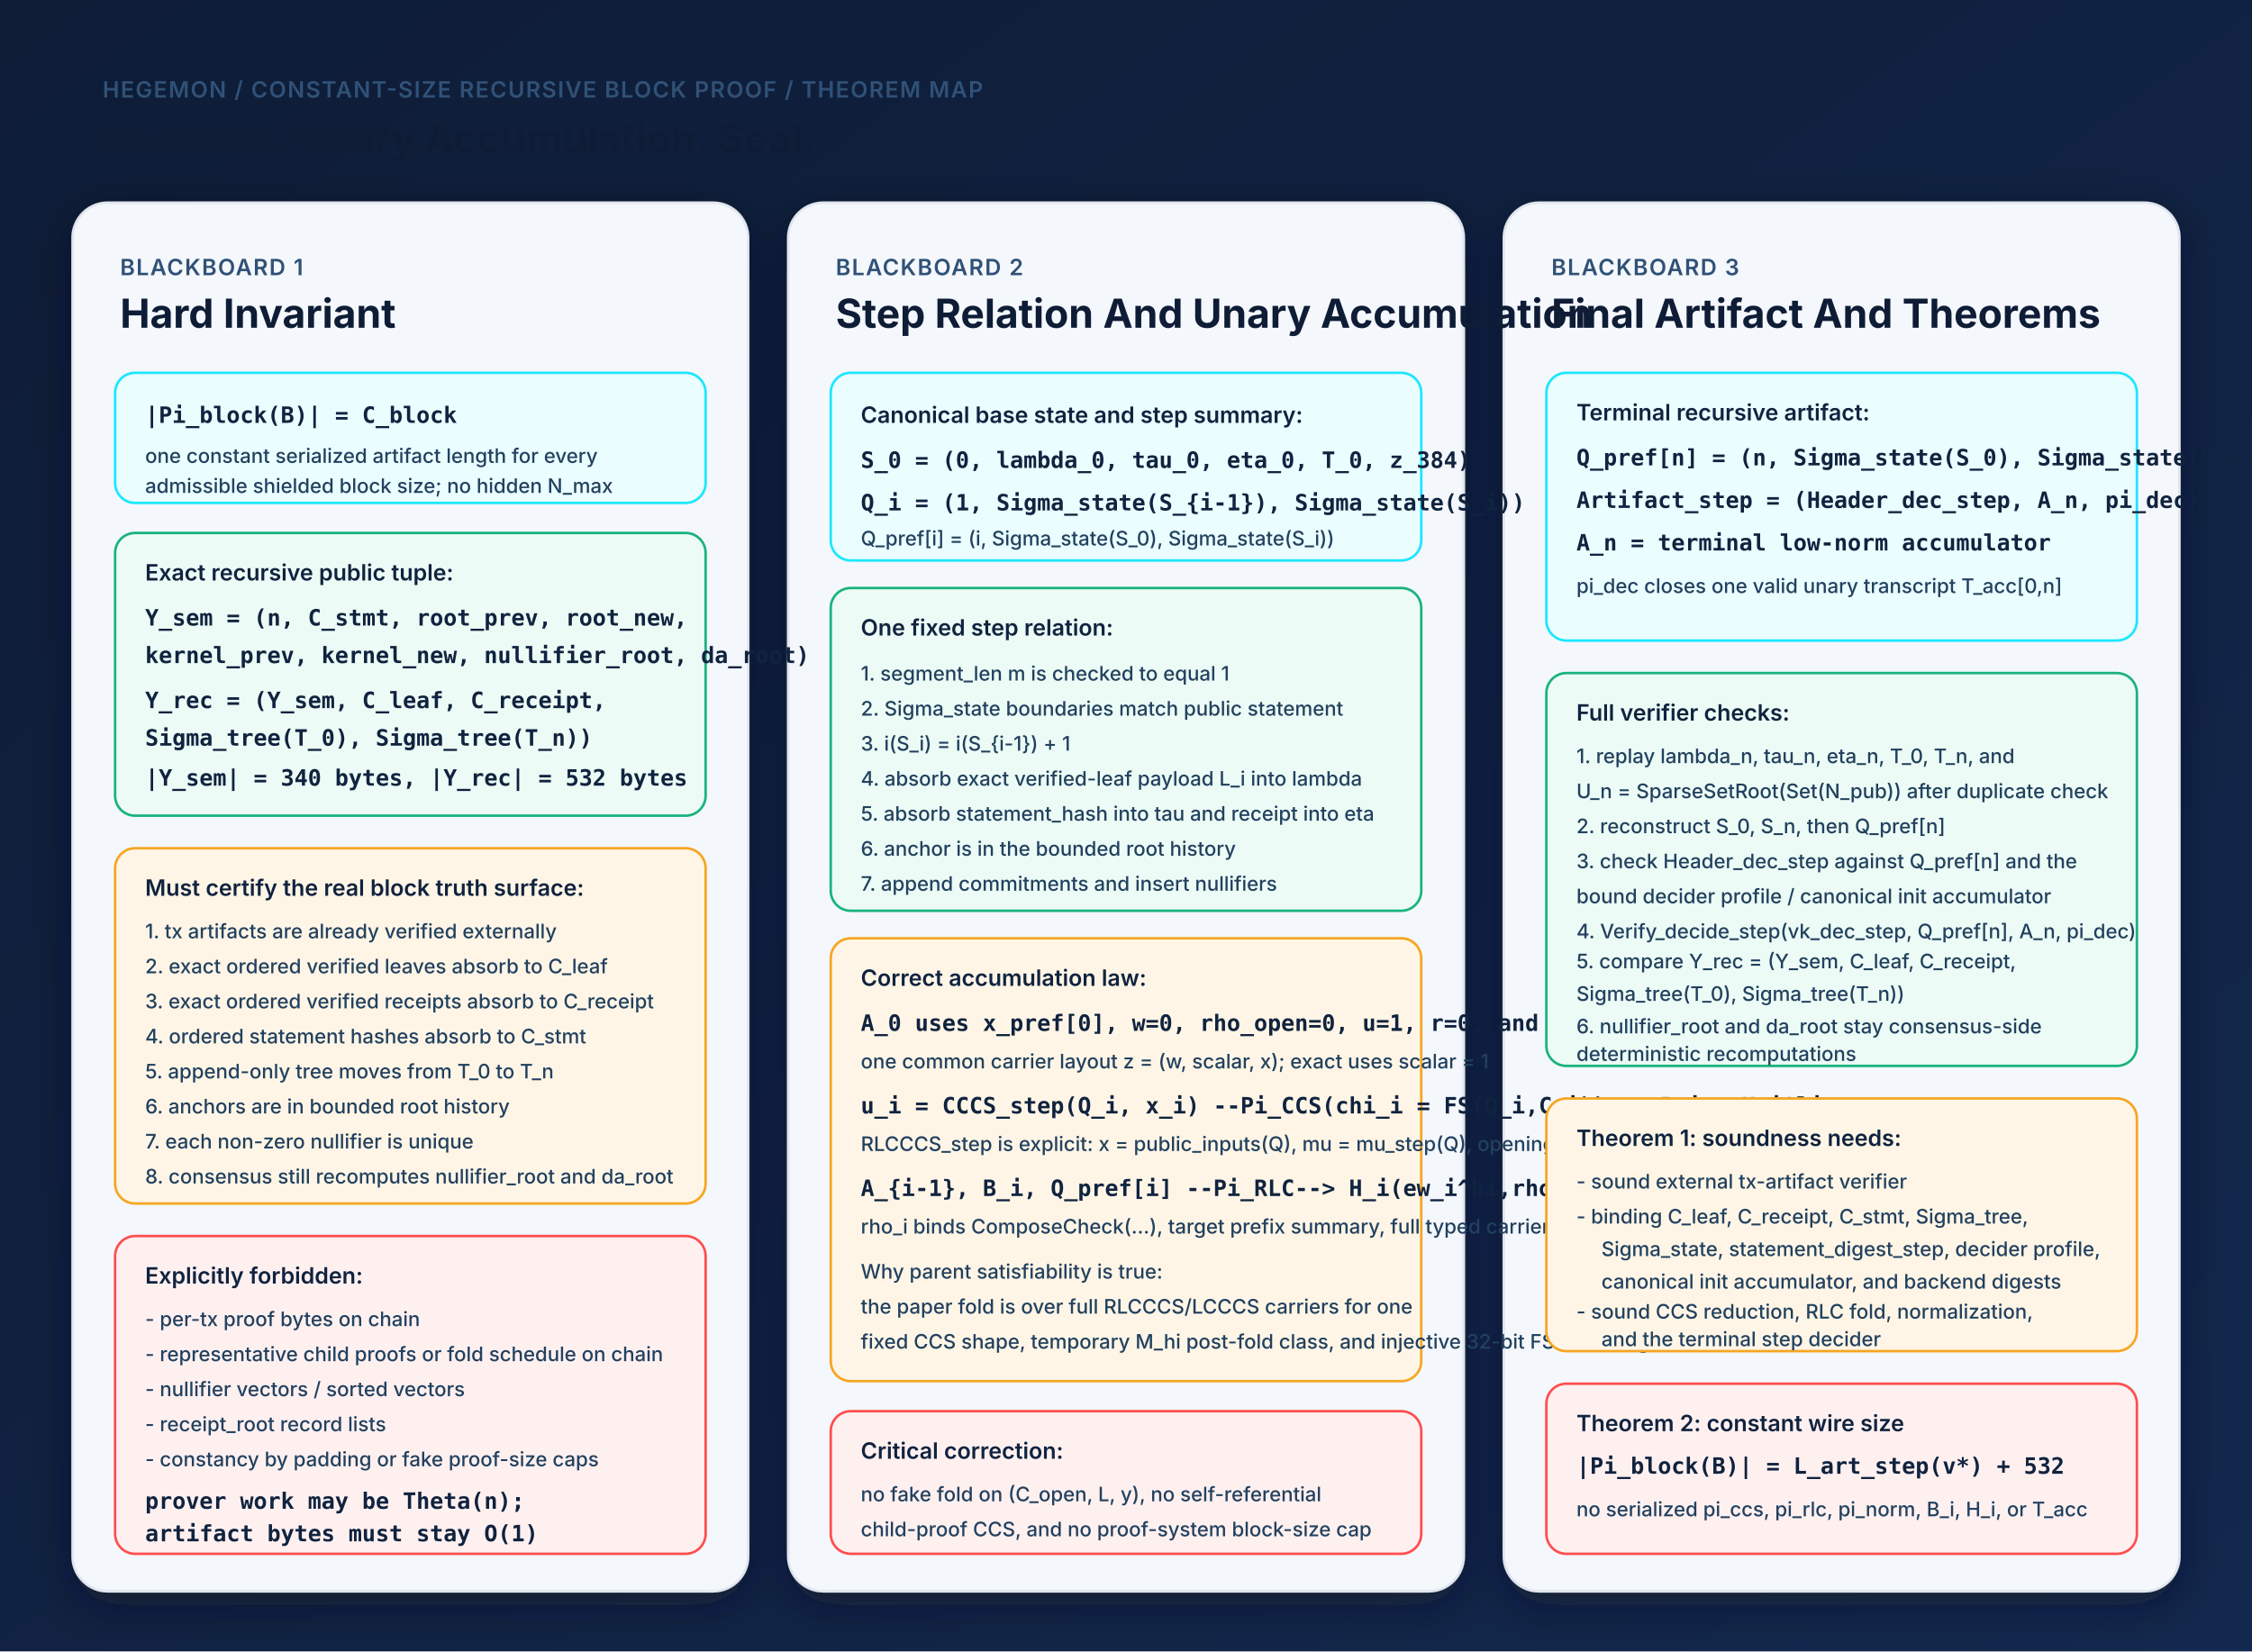
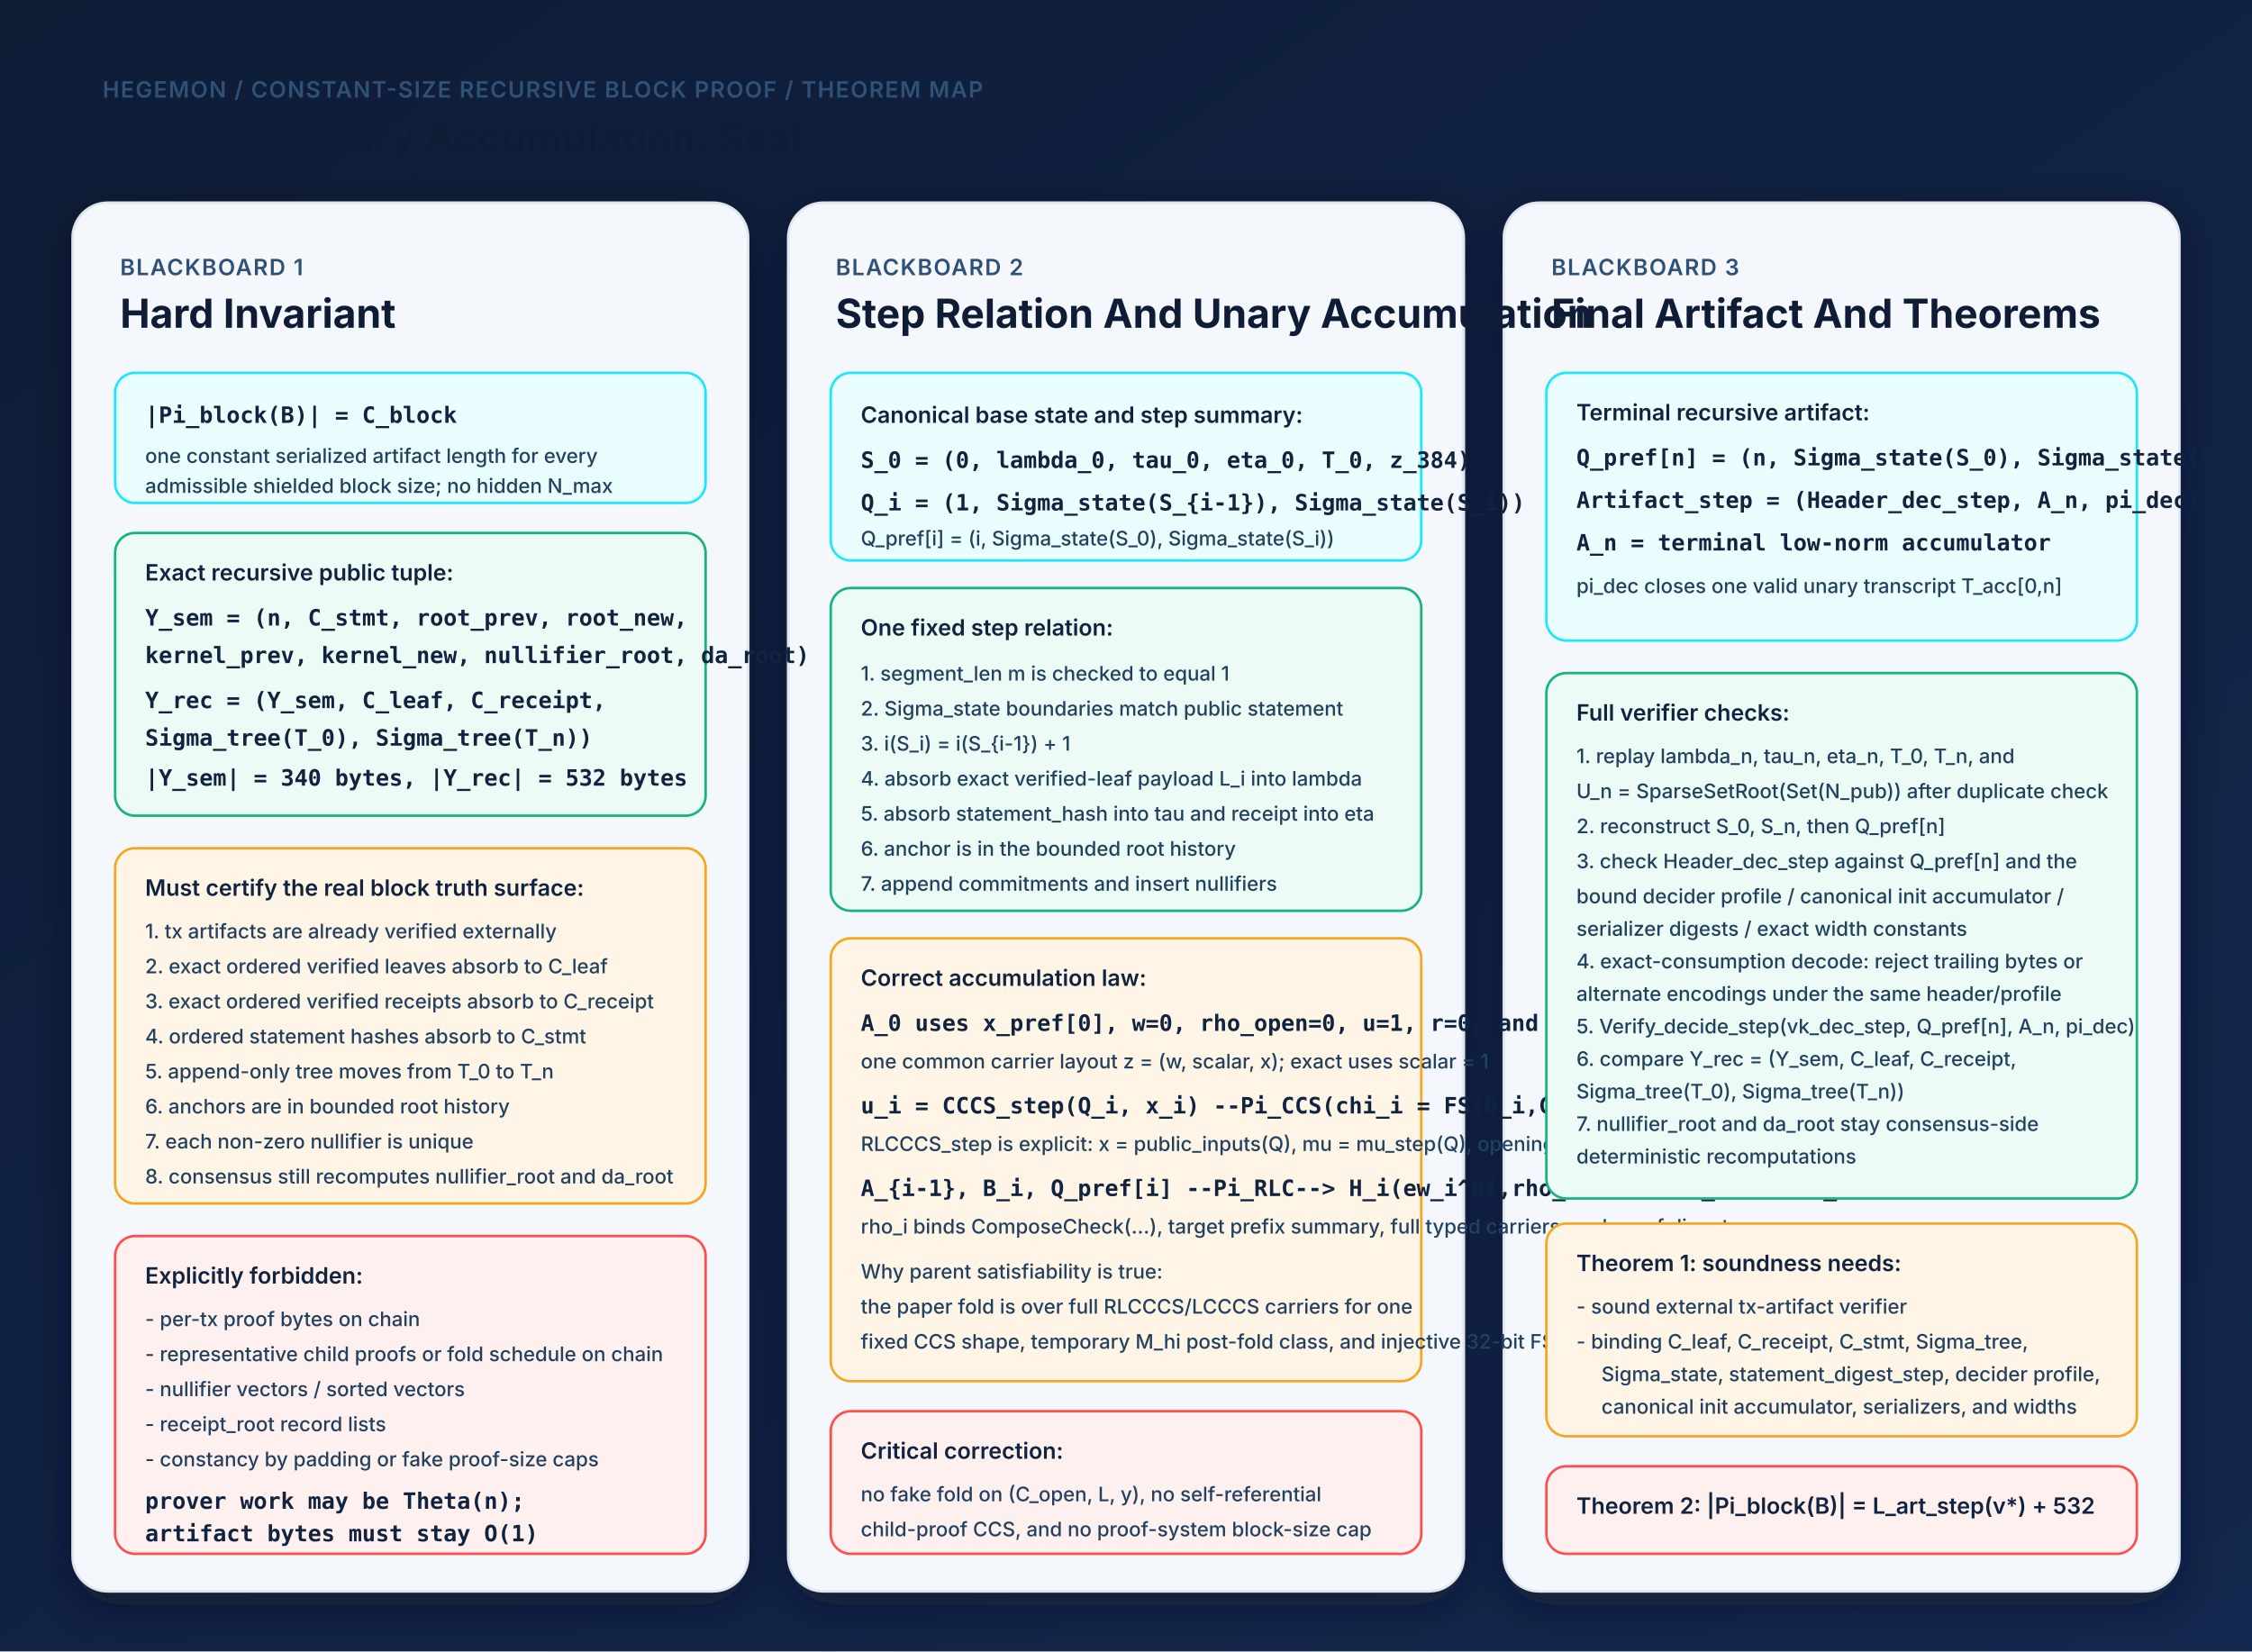
<svg xmlns="http://www.w3.org/2000/svg" width="1800" height="1320" viewBox="0 0 1800 1320" role="img" aria-labelledby="title desc">
  <defs>
    <linearGradient id="bg" x1="0" y1="0" x2="1" y2="1">
      <stop offset="0%" stop-color="#0E1C36" />
      <stop offset="100%" stop-color="#13284E" />
    </linearGradient>
    <filter id="shadow" x="-20%" y="-20%" width="140%" height="140%">
      <feDropShadow dx="0" dy="10" stdDeviation="16" flood-color="#081224" flood-opacity="0.5" />
    </filter>
    <style>
      .board { fill: #F4F7FB; stroke: #E1E6EE; stroke-width: 2; rx: 28; }
      .title { font: 700 32px 'Space Grotesk', Inter, sans-serif; fill: #0E1C36; }
      .subtitle { font: 600 18px 'Space Grotesk', Inter, sans-serif; fill: #305177; letter-spacing: 1px; }
      .body { font: 600 18px 'Space Grotesk', Inter, sans-serif; fill: #10233F; }
      .mono { font: 600 18px 'JetBrains Mono', monospace; fill: #10233F; }
      .small { font: 500 16px 'Space Grotesk', Inter, sans-serif; fill: #22415F; }
      .chip { fill: #EAFDFF; stroke: #1BE7FF; stroke-width: 2; rx: 16; }
      .good { fill: #ECFBF5; stroke: #19B37E; stroke-width: 2; rx: 16; }
      .warn { fill: #FFF5E6; stroke: #F5A623; stroke-width: 2; rx: 16; }
      .bad { fill: #FFF0F0; stroke: #FF4E4E; stroke-width: 2; rx: 16; }
    </style>
  </defs>
  <rect x="0" y="0" width="1800" height="1320" fill="url(#bg)" />
  <text x="82" y="78" class="subtitle" fill="#F4F7FB">HEGEMON / CONSTANT-SIZE RECURSIVE BLOCK PROOF / THEOREM MAP</text>
  <text x="82" y="122" class="title" fill="#F4F7FB">Invariant. Unary Accumulation. Seal.</text>
  <g filter="url(#shadow)">
    <rect x="58" y="162" width="540" height="1110" class="board" />
    <rect x="630" y="162" width="540" height="1110" class="board" />
    <rect x="1202" y="162" width="540" height="1110" class="board" />
  </g>
  <g>
    <text x="96" y="220" class="subtitle">BLACKBOARD 1</text>
    <text x="96" y="262" class="title">Hard Invariant</text>
    <rect x="92" y="298" width="472" height="104" class="chip" />
    <text x="116" y="338" class="mono">|Pi_block(B)| = C_block</text>
    <text x="116" y="370" class="small">one constant serialized artifact length for every</text>
    <text x="116" y="394" class="small">admissible shielded block size; no hidden N_max</text>
    <rect x="92" y="426" width="472" height="226" class="good" />
    <text x="116" y="464" class="body">Exact recursive public tuple:</text>
    <text x="116" y="500" class="mono">Y_sem = (n, C_stmt, root_prev, root_new,</text>
    <text x="116" y="530" class="mono"> kernel_prev, kernel_new, nullifier_root, da_root)</text>
    <text x="116" y="566" class="mono">Y_rec = (Y_sem, C_leaf, C_receipt,</text>
    <text x="116" y="596" class="mono">         Sigma_tree(T_0), Sigma_tree(T_n))</text>
    <text x="116" y="628" class="mono">|Y_sem| = 340 bytes, |Y_rec| = 532 bytes</text>
    <rect x="92" y="678" width="472" height="284" class="warn" />
    <text x="116" y="716" class="body">Must certify the real block truth surface:</text>
    <text x="116" y="750" class="small">1. tx artifacts are already verified externally</text>
    <text x="116" y="778" class="small">2. exact ordered verified leaves absorb to C_leaf</text>
    <text x="116" y="806" class="small">3. exact ordered verified receipts absorb to C_receipt</text>
    <text x="116" y="834" class="small">4. ordered statement hashes absorb to C_stmt</text>
    <text x="116" y="862" class="small">5. append-only tree moves from T_0 to T_n</text>
    <text x="116" y="890" class="small">6. anchors are in bounded root history</text>
    <text x="116" y="918" class="small">7. each non-zero nullifier is unique</text>
    <text x="116" y="946" class="small">8. consensus still recomputes nullifier_root and da_root</text>
    <rect x="92" y="988" width="472" height="254" class="bad" />
    <text x="116" y="1026" class="body">Explicitly forbidden:</text>
    <text x="116" y="1060" class="small">- per-tx proof bytes on chain</text>
    <text x="116" y="1088" class="small">- representative child proofs or fold schedule on chain</text>
    <text x="116" y="1116" class="small">- nullifier vectors / sorted vectors</text>
    <text x="116" y="1144" class="small">- receipt_root record lists</text>
    <text x="116" y="1172" class="small">- constancy by padding or fake proof-size caps</text>
    <text x="116" y="1206" class="mono">prover work may be Theta(n);</text>
    <text x="116" y="1232" class="mono">artifact bytes must stay O(1)</text>
  </g>
  <g>
    <text x="668" y="220" class="subtitle">BLACKBOARD 2</text>
    <text x="668" y="262" class="title">Step Relation And Unary Accumulation</text>
    <rect x="664" y="298" width="472" height="150" class="chip" />
    <text x="688" y="338" class="body">Canonical base state and step summary:</text>
    <text x="688" y="374" class="mono">S_0 = (0, lambda_0, tau_0, eta_0, T_0, z_384)</text>
    <text x="688" y="408" class="mono">Q_i = (1, Sigma_state(S_{i-1}), Sigma_state(S_i))</text>
    <text x="688" y="436" class="small">Q_pref[i] = (i, Sigma_state(S_0), Sigma_state(S_i))</text>
    <rect x="664" y="470" width="472" height="258" class="good" />
    <text x="688" y="508" class="body">One fixed step relation:</text>
    <text x="688" y="544" class="small">1. segment_len m is checked to equal 1</text>
    <text x="688" y="572" class="small">2. Sigma_state boundaries match public statement</text>
    <text x="688" y="600" class="small">3. i(S_i) = i(S_{i-1}) + 1</text>
    <text x="688" y="628" class="small">4. absorb exact verified-leaf payload L_i into lambda</text>
    <text x="688" y="656" class="small">5. absorb statement_hash into tau and receipt into eta</text>
    <text x="688" y="684" class="small">6. anchor is in the bounded root history</text>
    <text x="688" y="712" class="small">7. append commitments and insert nullifiers</text>
    <rect x="664" y="750" width="472" height="354" class="warn" />
    <text x="688" y="788" class="body">Correct accumulation law:</text>
    <text x="688" y="824" class="mono">A_0 uses x_pref[0], w=0, rho_open=0, u=1, r=0, and derived v_j values</text>
    <text x="688" y="854" class="small">one common carrier layout z = (w, scalar, x); exact uses scalar = 1</text>
    <text x="688" y="890" class="mono">u_i = CCCS_step(Q_i, x_i) --Pi_CCS(chi_i = FS(Q_i,C_i))--&gt; B_i = U_i^lin</text>
    <text x="688" y="920" class="small">RLCCCS_step is explicit: x = public_inputs(Q), mu = mu_step(Q), openings are private witness data</text>
    <text x="688" y="956" class="mono">A_{i-1}, B_i, Q_pref[i] --Pi_RLC--&gt; H_i(ew_i^hi,rho_i^hi) --Pi_DEC--&gt; A_i</text>
    <text x="688" y="986" class="small">rho_i binds ComposeCheck(...), target prefix summary, full typed carriers, and proof digest</text>
    <text x="688" y="1022" class="small">Why parent satisfiability is true:</text>
    <text x="688" y="1050" class="small">the paper fold is over full RLCCCS/LCCCS carriers for one</text>
    <text x="688" y="1078" class="small">fixed CCS shape, temporary M_hi post-fold class, and injective 32-bit FS encoding</text>
    <rect x="664" y="1128" width="472" height="114" class="bad" />
    <text x="688" y="1166" class="body">Critical correction:</text>
    <text x="688" y="1200" class="small">no fake fold on (C_open, L, y), no self-referential</text>
    <text x="688" y="1228" class="small">child-proof CCS, and no proof-system block-size cap</text>
  </g>
  <g>
    <text x="1240" y="220" class="subtitle">BLACKBOARD 3</text>
    <text x="1240" y="262" class="title">Final Artifact And Theorems</text>
    <rect x="1236" y="298" width="472" height="214" class="chip" />
    <text x="1260" y="336" class="body">Terminal recursive artifact:</text>
    <text x="1260" y="372" class="mono">Q_pref[n] = (n, Sigma_state(S_0), Sigma_state(S_n))</text>
    <text x="1260" y="406" class="mono">Artifact_step = (Header_dec_step, A_n, pi_dec)</text>
    <text x="1260" y="440" class="mono">A_n = terminal low-norm accumulator</text>
    <text x="1260" y="474" class="small">pi_dec closes one valid unary transcript T_acc[0,n]</text>
-     <rect x="1236" y="538" width="472" height="314" class="good" />
+     <rect x="1236" y="538" width="472" height="420" class="good" />
    <text x="1260" y="576" class="body">Full verifier checks:</text>
    <text x="1260" y="610" class="small">1. replay lambda_n, tau_n, eta_n, T_0, T_n, and</text>
    <text x="1260" y="638" class="small">   U_n = SparseSetRoot(Set(N_pub)) after duplicate check</text>
    <text x="1260" y="666" class="small">2. reconstruct S_0, S_n, then Q_pref[n]</text>
    <text x="1260" y="694" class="small">3. check Header_dec_step against Q_pref[n] and the</text>
-     <text x="1260" y="722" class="small">   bound decider profile / canonical init accumulator</text>
-     <text x="1260" y="750" class="small">4. Verify_decide_step(vk_dec_step, Q_pref[n], A_n, pi_dec)</text>
-     <text x="1260" y="774" class="small">5. compare Y_rec = (Y_sem, C_leaf, C_receipt,</text>
-     <text x="1260" y="800" class="small">   Sigma_tree(T_0), Sigma_tree(T_n))</text>
-     <text x="1260" y="826" class="small">6. nullifier_root and da_root stay consensus-side</text>
-     <text x="1260" y="848" class="small">   deterministic recomputations</text>
-     <rect x="1236" y="878" width="472" height="202" class="warn" />
-     <text x="1260" y="916" class="body">Theorem 1: soundness needs:</text>
-     <text x="1260" y="950" class="small">- sound external tx-artifact verifier</text>
-     <text x="1260" y="978" class="small">- binding C_leaf, C_receipt, C_stmt, Sigma_tree,</text>
-     <text x="1280" y="1004" class="small">Sigma_state, statement_digest_step, decider profile,</text>
-     <text x="1280" y="1030" class="small">canonical init accumulator, and backend digests</text>
-     <text x="1260" y="1054" class="small">- sound CCS reduction, RLC fold, normalization,</text>
-     <text x="1280" y="1076" class="small">and the terminal step decider</text>
-     <rect x="1236" y="1106" width="472" height="136" class="bad" />
-     <text x="1260" y="1144" class="body">Theorem 2: constant wire size</text>
-     <text x="1260" y="1178" class="mono">|Pi_block(B)| = L_art_step(v*) + 532</text>
-     <text x="1260" y="1212" class="small">no serialized pi_ccs, pi_rlc, pi_norm, B_i, H_i, or T_acc</text>
+     <text x="1260" y="722" class="small">   bound decider profile / canonical init accumulator /</text>
+     <text x="1260" y="748" class="small">   serializer digests / exact width constants</text>
+     <text x="1260" y="774" class="small">4. exact-consumption decode: reject trailing bytes or</text>
+     <text x="1260" y="800" class="small">   alternate encodings under the same header/profile</text>
+     <text x="1260" y="826" class="small">5. Verify_decide_step(vk_dec_step, Q_pref[n], A_n, pi_dec)</text>
+     <text x="1260" y="852" class="small">6. compare Y_rec = (Y_sem, C_leaf, C_receipt,</text>
+     <text x="1260" y="878" class="small">   Sigma_tree(T_0), Sigma_tree(T_n))</text>
+     <text x="1260" y="904" class="small">7. nullifier_root and da_root stay consensus-side</text>
+     <text x="1260" y="930" class="small">   deterministic recomputations</text>
+     <rect x="1236" y="978" width="472" height="170" class="warn" />
+     <text x="1260" y="1016" class="body">Theorem 1: soundness needs:</text>
+     <text x="1260" y="1050" class="small">- sound external tx-artifact verifier</text>
+     <text x="1260" y="1078" class="small">- binding C_leaf, C_receipt, C_stmt, Sigma_tree,</text>
+     <text x="1280" y="1104" class="small">Sigma_state, statement_digest_step, decider profile,</text>
+     <text x="1280" y="1130" class="small">canonical init accumulator, serializers, and widths</text>
+     <rect x="1236" y="1172" width="472" height="70" class="bad" />
+     <text x="1260" y="1210" class="body">Theorem 2: |Pi_block(B)| = L_art_step(v*) + 532</text>
  </g>
</svg>
